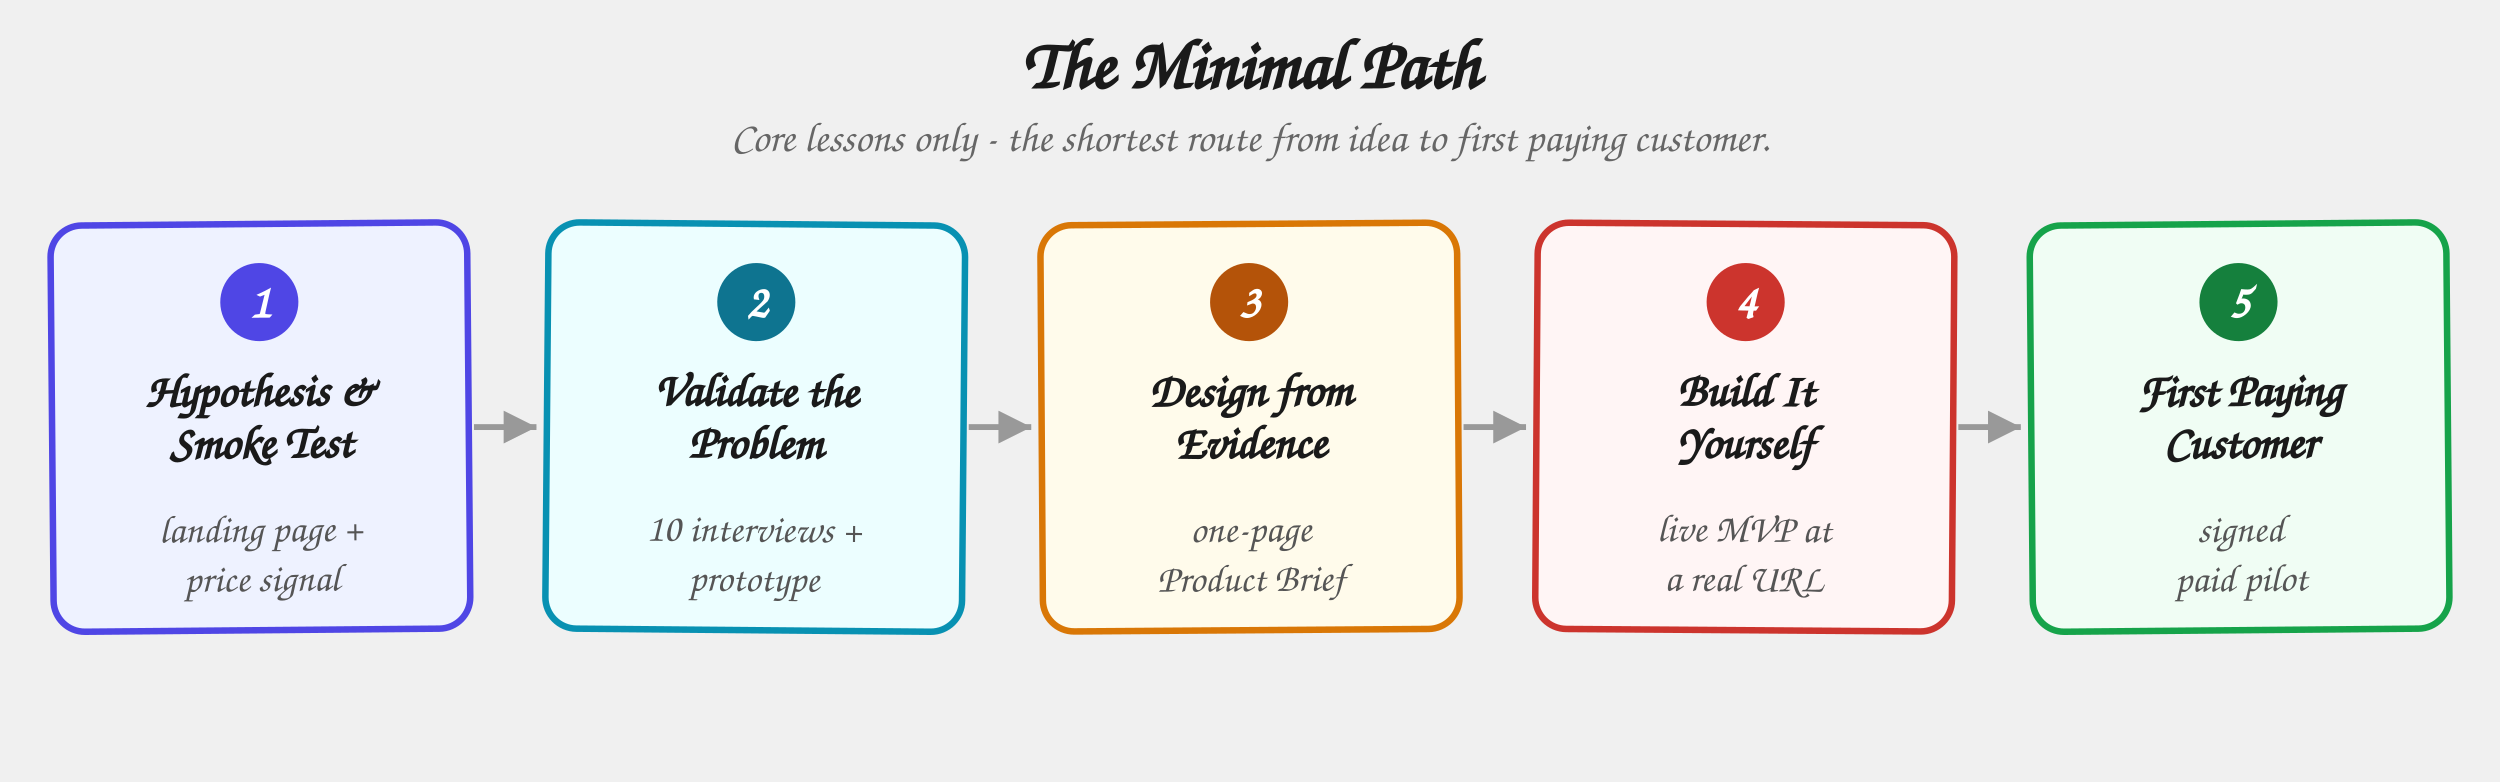
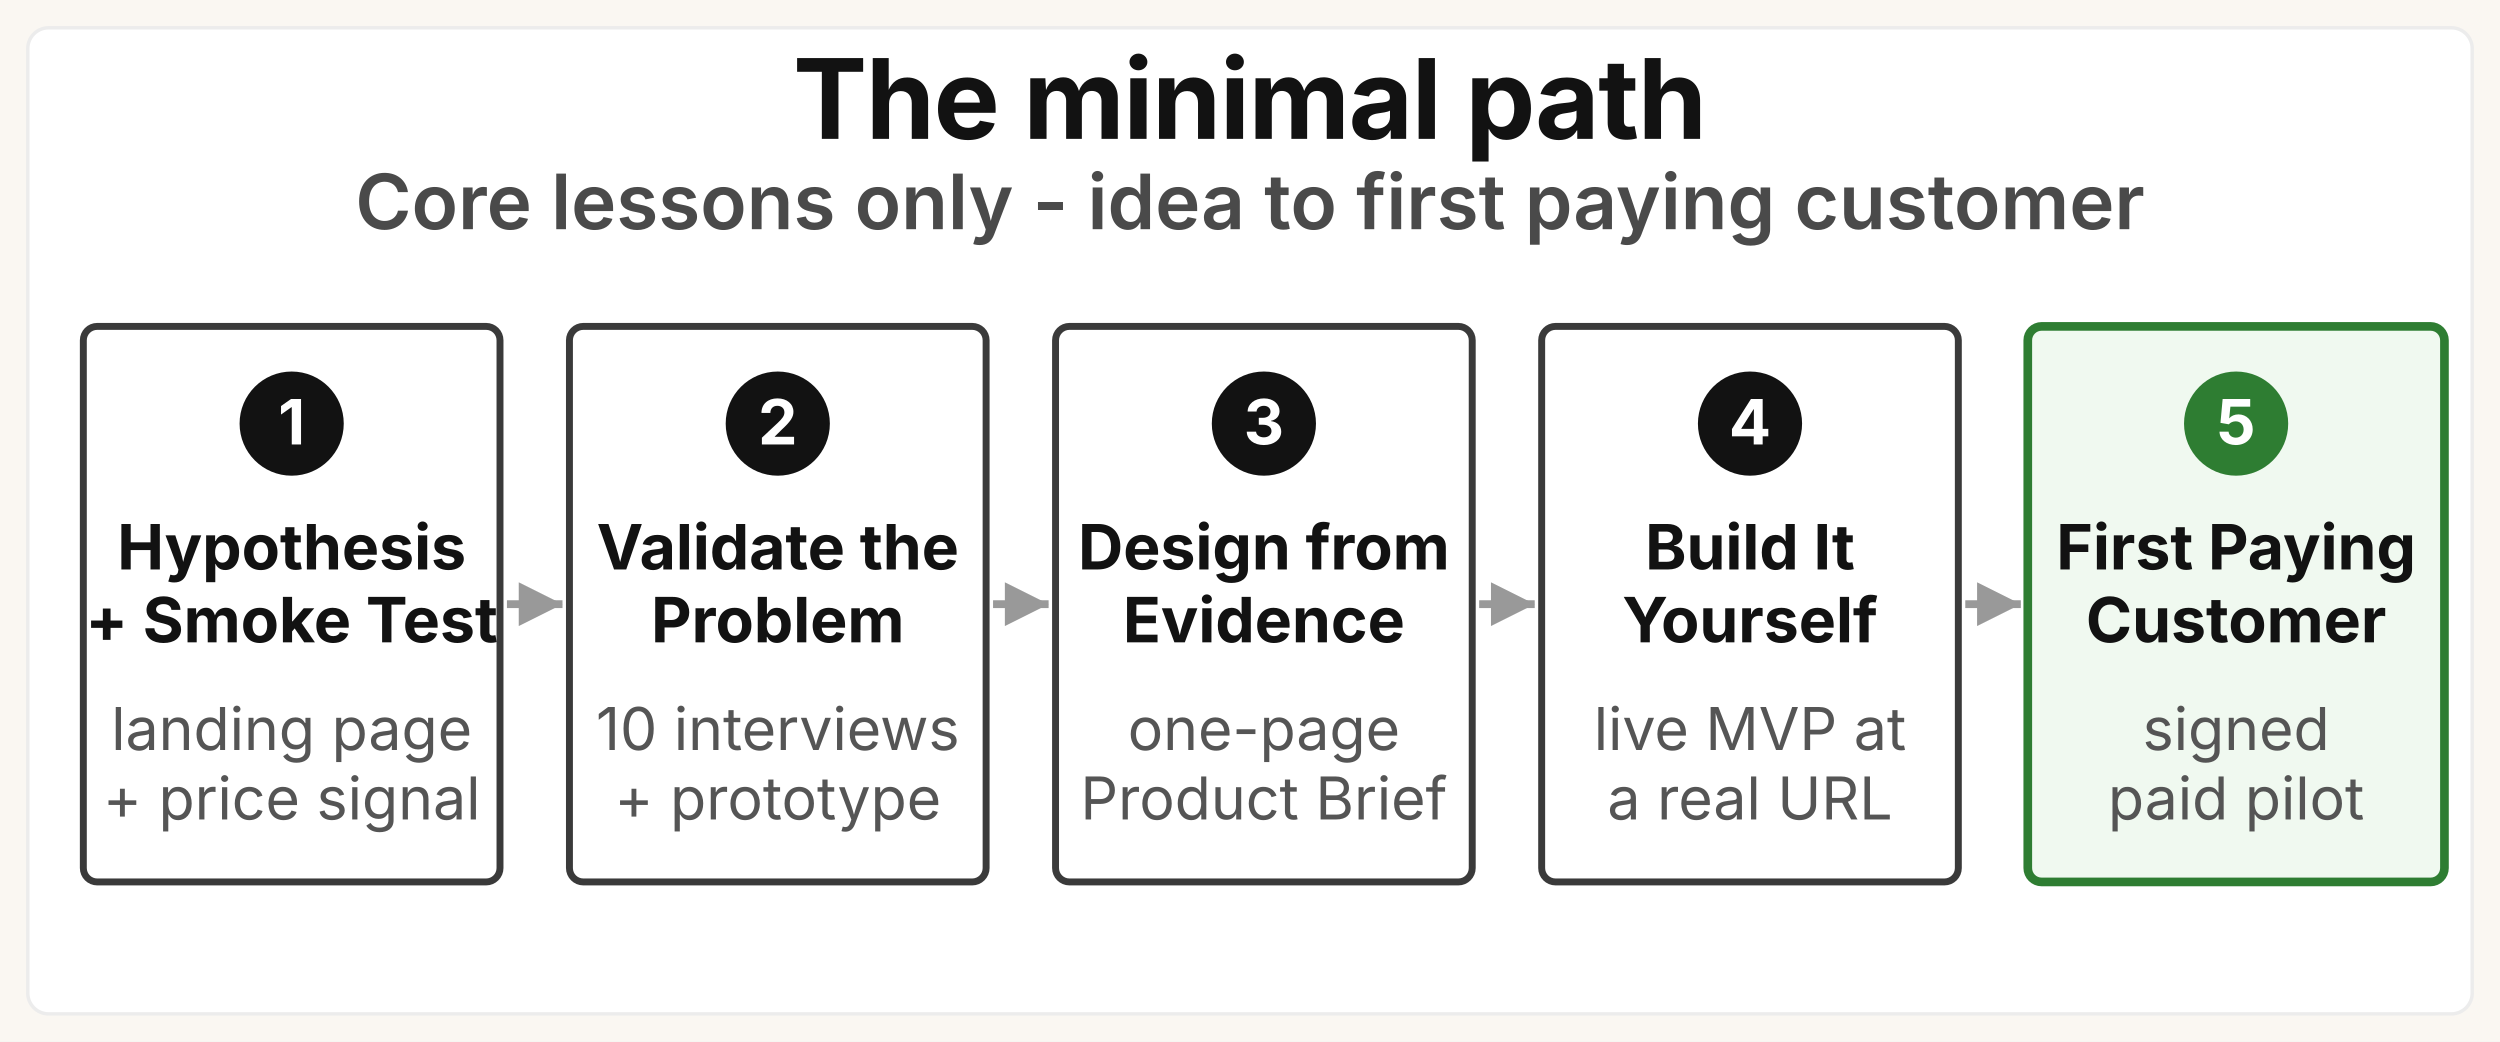
- <svg xmlns="http://www.w3.org/2000/svg" viewBox="0 0 960 300" role="img" aria-labelledby="minpath-title">
+ <svg xmlns="http://www.w3.org/2000/svg" viewBox="0 0 720 300" role="img" aria-labelledby="minpath-title minpath-desc">
  <defs>
    <style>
-       .h     { font-family: "Caveat", "Patrick Hand", "Comic Sans MS", cursive; }
-       .title { font-size: 27px; font-weight: 700; fill: #1a1a1a; }
-       .sub   { font-size: 16px; fill: #666; font-style: italic; }
-       .num   { font-size: 18px; font-weight: 700; fill: #fff; }
-       .ttl   { font-size: 18px; font-weight: 700; fill: #1a1a1a; }
-       .out   { font-size: 15px; fill: #555; font-style: italic; }
-       .c1 { fill: #eef2ff; stroke: #4f46e5; stroke-width: 2.5; }
-       .c2 { fill: #ecfeff; stroke: #0891b2; stroke-width: 2.5; }
-       .c3 { fill: #fffbeb; stroke: #d97706; stroke-width: 2.5; }
-       .c4 { fill: #fff5f5; stroke: #cc342d; stroke-width: 2.5; }
-       .c5 { fill: #f0fdf4; stroke: #16a34a; stroke-width: 2.5; }
-       .d1 { fill: #4f46e5; } .d2 { fill: #0e7490; } .d3 { fill: #b45309; } .d4 { fill: #cc342d; } .d5 { fill: #15803d; }
+       .gk    { font-family: "Space Grotesk", "Inter", system-ui, sans-serif; }
+       .sys   { font-family: system-ui, -apple-system, "Segoe UI", sans-serif; }
+       .title { font-size: 32px; font-weight: 700; fill: #121212; letter-spacing: -0.4px; }
+       .msg   { font-size: 22px; font-weight: 600; fill: #4a4a4a; }
+       .ttl   { font-size: 18px; font-weight: 700; fill: #121212; }
+       .num   { font-size: 18px; font-weight: 700; fill: #ffffff; }
+       .out   { font-size: 17px; font-weight: 400; fill: #555555; }
    </style>
    <marker id="mp" viewBox="0 0 10 10" refX="8" refY="5" markerWidth="7" markerHeight="7" orient="auto-start-reverse">
-       <path d="M 0 1 L 8 5 L 0 9 z" fill="#999" />
+       <path d="M 0 1 L 8 5 L 0 9 z" fill="#999999" />
    </marker>
  </defs>
-   <text x="480" y="34" text-anchor="middle" class="h title">The Minimal Path</text>
-   <text x="480" y="58" text-anchor="middle" class="h sub">Core lessons only - the shortest route from idea to first paying customer.</text>
-   <g transform="translate(20,86) rotate(-0.5 80 78)">
-     <rect width="160" height="156" rx="12" class="c1" />
-     <circle cx="80" cy="30" r="15" class="d1" />
-     <text x="80" y="36" text-anchor="middle" class="h num">1</text>
-     <text x="80" y="70" text-anchor="middle" class="h ttl">Hypothesis &amp;</text>
-     <text x="80" y="90" text-anchor="middle" class="h ttl">Smoke Test</text>
-     <text x="80" y="122" text-anchor="middle" class="h out">landing page +</text>
-     <text x="80" y="141" text-anchor="middle" class="h out">price signal</text>
+   <rect width="720" height="300" fill="#faf7f2" />
+   <rect x="8" y="8" width="704" height="284" rx="6" fill="#ffffff" stroke="#ececec" stroke-width="1" />
+   <text x="360" y="40" text-anchor="middle" class="gk title">The minimal path</text>
+   <text x="360" y="66" text-anchor="middle" class="gk msg">Core lessons only - idea to first paying customer</text>
+   <g>
+     <rect x="24" y="94" width="120" height="160" rx="4" fill="#ffffff" stroke="#3a3a3a" stroke-width="2" />
+     <circle cx="84" cy="122" r="15" fill="#121212" />
+     <text x="84" y="128" text-anchor="middle" class="gk num">1</text>
+     <text x="84" y="164" text-anchor="middle" class="gk ttl">Hypothesis</text>
+     <text x="84" y="185" text-anchor="middle" class="gk ttl">+ Smoke Test</text>
+     <text x="84" y="216" text-anchor="middle" class="sys out">landing page</text>
+     <text x="84" y="236" text-anchor="middle" class="sys out">+ price signal</text>
  </g>
-   <g transform="translate(210,86) rotate(0.5 80 78)">
-     <rect width="160" height="156" rx="12" class="c2" />
-     <circle cx="80" cy="30" r="15" class="d2" />
-     <text x="80" y="36" text-anchor="middle" class="h num">2</text>
-     <text x="80" y="70" text-anchor="middle" class="h ttl">Validate the</text>
-     <text x="80" y="90" text-anchor="middle" class="h ttl">Problem</text>
-     <text x="80" y="122" text-anchor="middle" class="h out">10 interviews +</text>
-     <text x="80" y="141" text-anchor="middle" class="h out">prototype</text>
+   <g>
+     <rect x="164" y="94" width="120" height="160" rx="4" fill="#ffffff" stroke="#3a3a3a" stroke-width="2" />
+     <circle cx="224" cy="122" r="15" fill="#121212" />
+     <text x="224" y="128" text-anchor="middle" class="gk num">2</text>
+     <text x="224" y="164" text-anchor="middle" class="gk ttl">Validate the</text>
+     <text x="224" y="185" text-anchor="middle" class="gk ttl">Problem</text>
+     <text x="224" y="216" text-anchor="middle" class="sys out">10 interviews</text>
+     <text x="224" y="236" text-anchor="middle" class="sys out">+ prototype</text>
  </g>
-   <g transform="translate(400,86) rotate(-0.4 80 78)">
-     <rect width="160" height="156" rx="12" class="c3" />
-     <circle cx="80" cy="30" r="15" class="d3" />
-     <text x="80" y="36" text-anchor="middle" class="h num">3</text>
-     <text x="80" y="70" text-anchor="middle" class="h ttl">Design from</text>
-     <text x="80" y="90" text-anchor="middle" class="h ttl">Evidence</text>
-     <text x="80" y="122" text-anchor="middle" class="h out">one-page</text>
-     <text x="80" y="141" text-anchor="middle" class="h out">Product Brief</text>
+   <g>
+     <rect x="304" y="94" width="120" height="160" rx="4" fill="#ffffff" stroke="#3a3a3a" stroke-width="2" />
+     <circle cx="364" cy="122" r="15" fill="#121212" />
+     <text x="364" y="128" text-anchor="middle" class="gk num">3</text>
+     <text x="364" y="164" text-anchor="middle" class="gk ttl">Design from</text>
+     <text x="364" y="185" text-anchor="middle" class="gk ttl">Evidence</text>
+     <text x="364" y="216" text-anchor="middle" class="sys out">one-page</text>
+     <text x="364" y="236" text-anchor="middle" class="sys out">Product Brief</text>
  </g>
-   <g transform="translate(590,86) rotate(0.4 80 78)">
-     <rect width="160" height="156" rx="12" class="c4" />
-     <circle cx="80" cy="30" r="15" class="d4" />
-     <text x="80" y="36" text-anchor="middle" class="h num">4</text>
-     <text x="80" y="70" text-anchor="middle" class="h ttl">Build It</text>
-     <text x="80" y="90" text-anchor="middle" class="h ttl">Yourself</text>
-     <text x="80" y="122" text-anchor="middle" class="h out">live MVP at</text>
-     <text x="80" y="141" text-anchor="middle" class="h out">a real URL</text>
+   <g>
+     <rect x="444" y="94" width="120" height="160" rx="4" fill="#ffffff" stroke="#3a3a3a" stroke-width="2" />
+     <circle cx="504" cy="122" r="15" fill="#121212" />
+     <text x="504" y="128" text-anchor="middle" class="gk num">4</text>
+     <text x="504" y="164" text-anchor="middle" class="gk ttl">Build It</text>
+     <text x="504" y="185" text-anchor="middle" class="gk ttl">Yourself</text>
+     <text x="504" y="216" text-anchor="middle" class="sys out">live MVP at</text>
+     <text x="504" y="236" text-anchor="middle" class="sys out">a real URL</text>
  </g>
-   <g transform="translate(780,86) rotate(-0.5 80 78)">
-     <rect width="160" height="156" rx="12" class="c5" />
-     <circle cx="80" cy="30" r="15" class="d5" />
-     <text x="80" y="36" text-anchor="middle" class="h num">5</text>
-     <text x="80" y="70" text-anchor="middle" class="h ttl">First Paying</text>
-     <text x="80" y="90" text-anchor="middle" class="h ttl">Customer</text>
-     <text x="80" y="122" text-anchor="middle" class="h out">signed</text>
-     <text x="80" y="141" text-anchor="middle" class="h out">paid pilot</text>
+   <g>
+     <rect x="584" y="94" width="120" height="160" rx="4" fill="#f0f9f0" stroke="#2e7d32" stroke-width="2.5" />
+     <circle cx="644" cy="122" r="15" fill="#2e7d32" />
+     <text x="644" y="128" text-anchor="middle" class="gk num">5</text>
+     <text x="644" y="164" text-anchor="middle" class="gk ttl">First Paying</text>
+     <text x="644" y="185" text-anchor="middle" class="gk ttl">Customer</text>
+     <text x="644" y="216" text-anchor="middle" class="sys out">signed</text>
+     <text x="644" y="236" text-anchor="middle" class="sys out">paid pilot</text>
  </g>
-   <path d="M 182 164 L 206 164" stroke="#999" stroke-width="2.25" fill="none" marker-end="url(#mp)" />
-   <path d="M 372 164 L 396 164" stroke="#999" stroke-width="2.25" fill="none" marker-end="url(#mp)" />
-   <path d="M 562 164 L 586 164" stroke="#999" stroke-width="2.25" fill="none" marker-end="url(#mp)" />
-   <path d="M 752 164 L 776 164" stroke="#999" stroke-width="2.25" fill="none" marker-end="url(#mp)" />
+   <path d="M 146 174 L 162 174" stroke="#999999" stroke-width="2.25" fill="none" marker-end="url(#mp)" />
+   <path d="M 286 174 L 302 174" stroke="#999999" stroke-width="2.25" fill="none" marker-end="url(#mp)" />
+   <path d="M 426 174 L 442 174" stroke="#999999" stroke-width="2.25" fill="none" marker-end="url(#mp)" />
+   <path d="M 566 174 L 582 174" stroke="#999999" stroke-width="2.25" fill="none" marker-end="url(#mp)" />
</svg>
